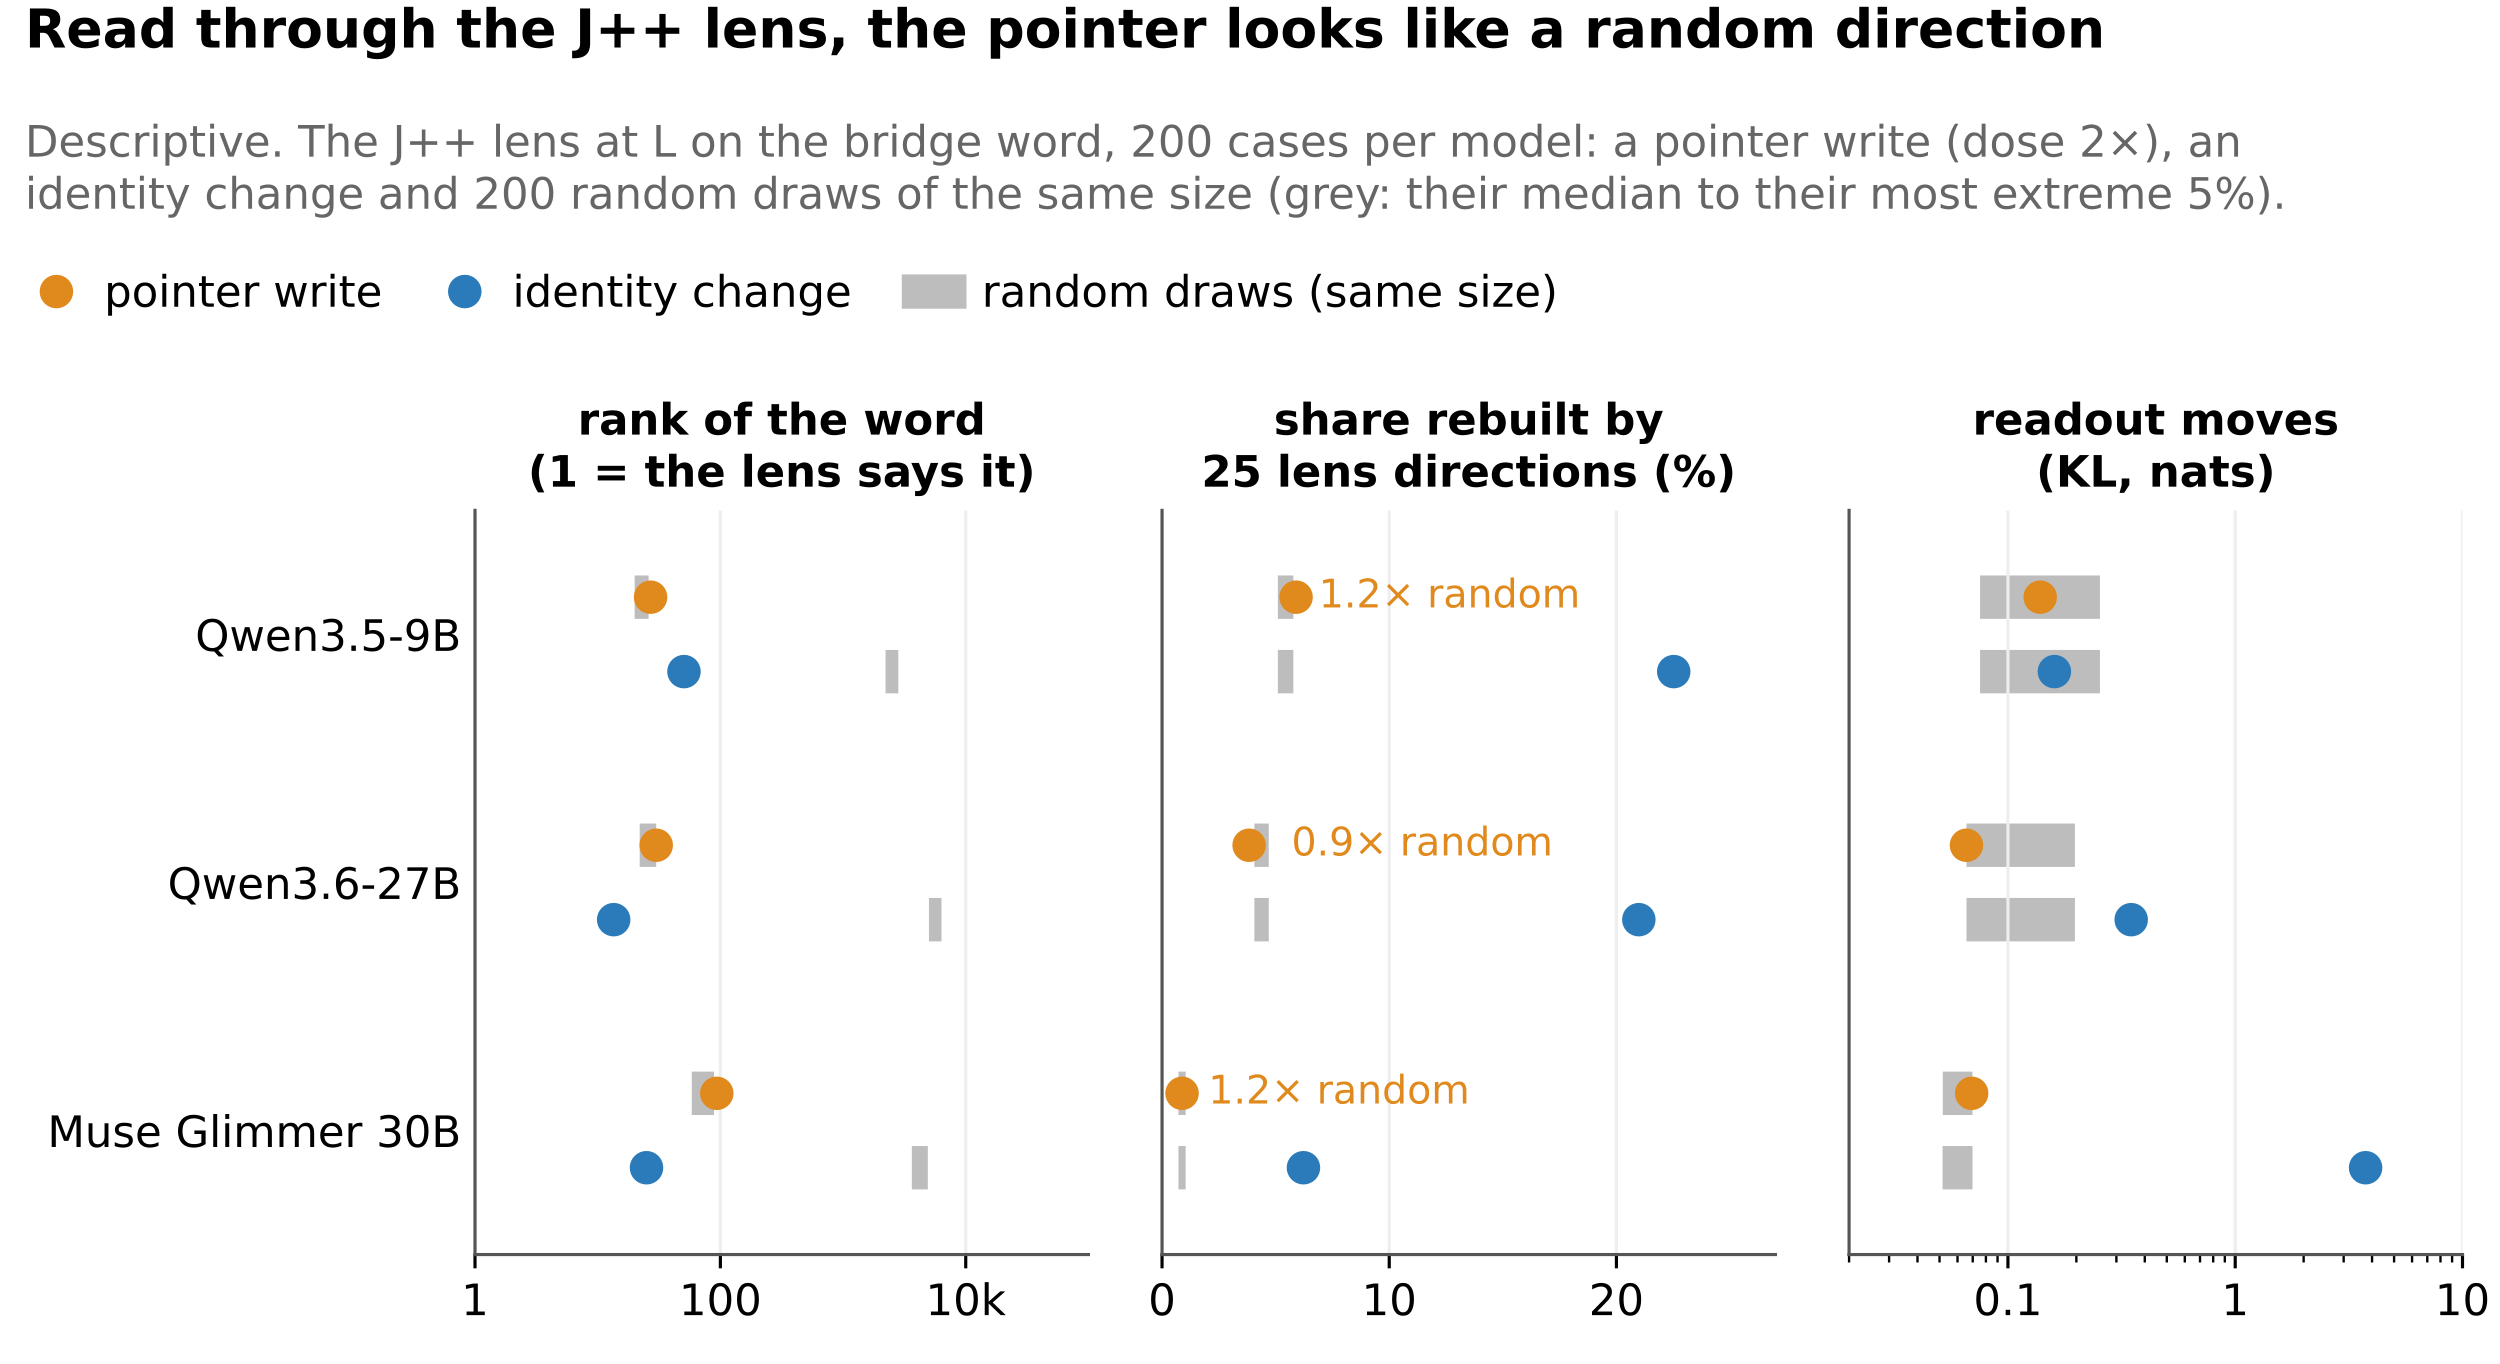
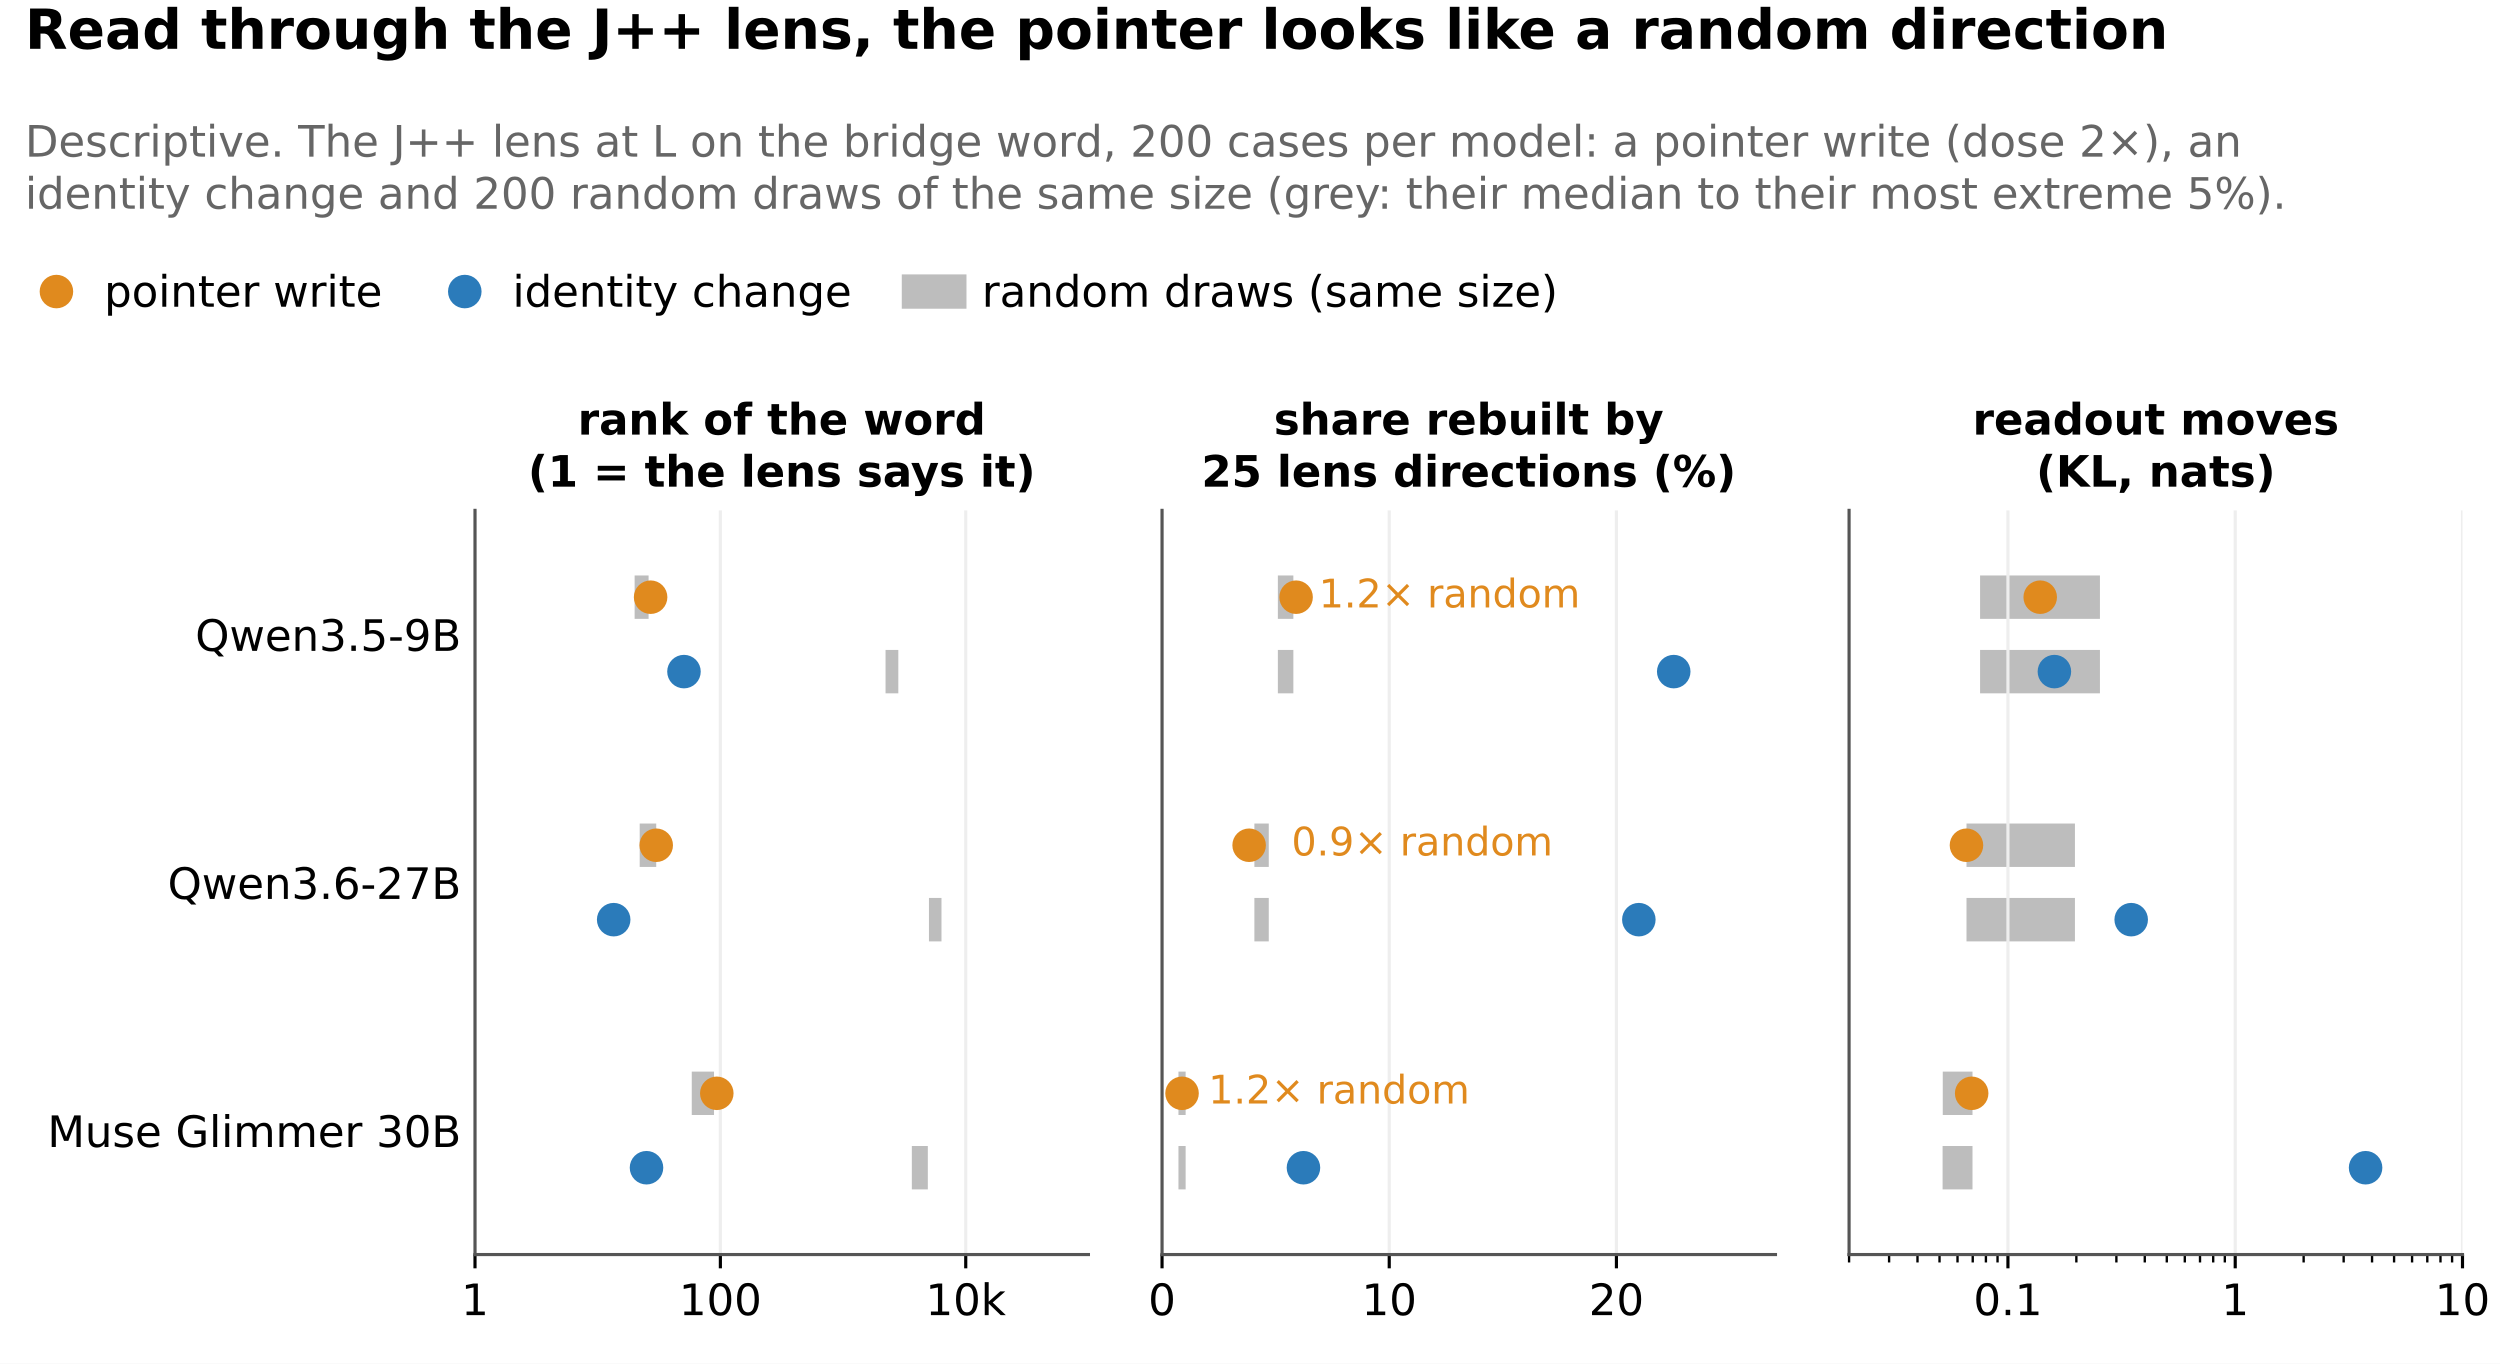
<svg xmlns="http://www.w3.org/2000/svg" xmlns:xlink="http://www.w3.org/1999/xlink" width="633.6pt" height="345.6pt" viewBox="0 0 633.6 345.6" version="1.1">
  <defs>
    <style type="text/css">*{stroke-linejoin: round; stroke-linecap: butt}</style>
  </defs>
  <g id="figure_1">
    <g id="patch_1">
      <path d="M 0 345.6  L 633.6 345.6  L 633.6 0  L 0 0  z " style="fill: #ffffff" />
    </g>
    <g id="axes_1">
      <g id="patch_2">
        <path d="M 120.384 317.952  L 275.851 317.952  L 275.851 129.348  L 120.384 129.348  z " style="fill: #ffffff" />
      </g>
      <g id="line2d_1">
-         <path d="M 160.837 151.352  L 164.38 151.352  " clip-path="url(#p29765ce013)" style="fill: none; stroke: #bdbdbd; stroke-width: 11" />
+         <path d="M 160.837 151.352  L 164.38 151.352  " clip-path="url(#p0147bc2cfa)" style="fill: none; stroke: #bdbdbd; stroke-width: 11" />
      </g>
      <g id="line2d_2">
-         <path d="M 224.433 170.212  L 227.669 170.212  " clip-path="url(#p29765ce013)" style="fill: none; stroke: #bdbdbd; stroke-width: 11" />
+         <path d="M 224.433 170.212  L 227.669 170.212  " clip-path="url(#p0147bc2cfa)" style="fill: none; stroke: #bdbdbd; stroke-width: 11" />
      </g>
      <g id="line2d_3">
-         <path d="M 162.124 214.22  L 166.313 214.22  " clip-path="url(#p29765ce013)" style="fill: none; stroke: #bdbdbd; stroke-width: 11" />
+         <path d="M 162.124 214.22  L 166.313 214.22  " clip-path="url(#p0147bc2cfa)" style="fill: none; stroke: #bdbdbd; stroke-width: 11" />
      </g>
      <g id="line2d_4">
-         <path d="M 235.434 233.08  L 238.611 233.08  " clip-path="url(#p29765ce013)" style="fill: none; stroke: #bdbdbd; stroke-width: 11" />
+         <path d="M 235.434 233.08  L 238.611 233.08  " clip-path="url(#p0147bc2cfa)" style="fill: none; stroke: #bdbdbd; stroke-width: 11" />
      </g>
      <g id="line2d_5">
-         <path d="M 175.319 277.088  L 180.959 277.088  " clip-path="url(#p29765ce013)" style="fill: none; stroke: #bdbdbd; stroke-width: 11" />
+         <path d="M 175.319 277.088  L 180.959 277.088  " clip-path="url(#p0147bc2cfa)" style="fill: none; stroke: #bdbdbd; stroke-width: 11" />
      </g>
      <g id="line2d_6">
-         <path d="M 231.097 295.948  L 235.15 295.948  " clip-path="url(#p29765ce013)" style="fill: none; stroke: #bdbdbd; stroke-width: 11" />
+         <path d="M 231.097 295.948  L 235.15 295.948  " clip-path="url(#p0147bc2cfa)" style="fill: none; stroke: #bdbdbd; stroke-width: 11" />
      </g>
      <g id="matplotlib.axis_1">
        <g id="xtick_1">
          <g id="line2d_7">
-             <path d="M 120.384 317.952  L 120.384 129.348  " clip-path="url(#p29765ce013)" style="fill: none; stroke: #eeeeee; stroke-width: 0.8; stroke-linecap: square" />
+             <path d="M 120.384 317.952  L 120.384 129.348  " clip-path="url(#p0147bc2cfa)" style="fill: none; stroke: #eeeeee; stroke-width: 0.8; stroke-linecap: square" />
          </g>
          <g id="line2d_8">
            <defs>
-               <path id="me01119629c" d="M 0 0  L 0 3.5  " style="stroke: #000000; stroke-width: 0.8" />
+               <path id="m48cd5ddd22" d="M 0 0  L 0 3.5  " style="stroke: #000000; stroke-width: 0.8" />
            </defs>
            <g>
-               <use xlink:href="#me01119629c" x="120.384" y="317.952" style="stroke: #000000; stroke-width: 0.8" />
+               <use xlink:href="#m48cd5ddd22" x="120.384" y="317.952" style="stroke: #000000; stroke-width: 0.8" />
            </g>
          </g>
          <g id="text_1">
            <text style="font-size: 11px; font-family: 'DejaVu Sans'; text-anchor: middle" x="120.384" y="333.309" transform="rotate(-0 120.384 333.3094)">1</text>
          </g>
        </g>
        <g id="xtick_2">
          <g id="line2d_9">
-             <path d="M 182.571 317.952  L 182.571 129.348  " clip-path="url(#p29765ce013)" style="fill: none; stroke: #eeeeee; stroke-width: 0.8; stroke-linecap: square" />
+             <path d="M 182.571 317.952  L 182.571 129.348  " clip-path="url(#p0147bc2cfa)" style="fill: none; stroke: #eeeeee; stroke-width: 0.8; stroke-linecap: square" />
          </g>
          <g id="line2d_10">
            <g>
-               <use xlink:href="#me01119629c" x="182.571" y="317.952" style="stroke: #000000; stroke-width: 0.8" />
+               <use xlink:href="#m48cd5ddd22" x="182.571" y="317.952" style="stroke: #000000; stroke-width: 0.8" />
            </g>
          </g>
          <g id="text_2">
            <text style="font-size: 11px; font-family: 'DejaVu Sans'; text-anchor: middle" x="182.571" y="333.309" transform="rotate(-0 182.5707 333.3094)">100</text>
          </g>
        </g>
        <g id="xtick_3">
          <g id="line2d_11">
-             <path d="M 244.757 317.952  L 244.757 129.348  " clip-path="url(#p29765ce013)" style="fill: none; stroke: #eeeeee; stroke-width: 0.8; stroke-linecap: square" />
+             <path d="M 244.757 317.952  L 244.757 129.348  " clip-path="url(#p0147bc2cfa)" style="fill: none; stroke: #eeeeee; stroke-width: 0.8; stroke-linecap: square" />
          </g>
          <g id="line2d_12">
            <g>
-               <use xlink:href="#me01119629c" x="244.757" y="317.952" style="stroke: #000000; stroke-width: 0.8" />
+               <use xlink:href="#m48cd5ddd22" x="244.757" y="317.952" style="stroke: #000000; stroke-width: 0.8" />
            </g>
          </g>
          <g id="text_3">
            <text style="font-size: 11px; font-family: 'DejaVu Sans'; text-anchor: middle" x="244.757" y="333.31" transform="rotate(-0 244.7573 333.3103)">10k</text>
          </g>
        </g>
      </g>
      <g id="matplotlib.axis_2">
        <g id="ytick_1">
          <g id="line2d_13" />
          <g id="text_4">
            <text style="font-size: 11px; font-family: 'DejaVu Sans'; text-anchor: end" x="116.884" y="164.961" transform="rotate(-0 116.884 164.9607)">Qwen3.5-9B</text>
          </g>
        </g>
        <g id="ytick_2">
          <g id="line2d_14" />
          <g id="text_5">
            <text style="font-size: 11px; font-family: 'DejaVu Sans'; text-anchor: end" x="116.884" y="227.829" transform="rotate(-0 116.884 227.8287)">Qwen3.6-27B</text>
          </g>
        </g>
        <g id="ytick_3">
          <g id="line2d_15" />
          <g id="text_6">
            <text style="font-size: 11px; font-family: 'DejaVu Sans'; text-anchor: end" x="116.884" y="290.697" transform="rotate(-0 116.884 290.6971)">Muse Glimmer 30B</text>
          </g>
        </g>
      </g>
      <g id="patch_3">
        <path d="M 120.384 317.952  L 120.384 129.348  " style="fill: none; stroke: #555555; stroke-width: 0.8; stroke-linejoin: miter; stroke-linecap: square" />
      </g>
      <g id="patch_4">
        <path d="M 120.384 317.952  L 275.851 317.952  " style="fill: none; stroke: #555555; stroke-width: 0.8; stroke-linejoin: miter; stroke-linecap: square" />
      </g>
      <g id="line2d_16">
        <defs>
-           <path id="mddafb975c4" d="M 0 3.75  C 0.995 3.75 1.948 3.355 2.652 2.652  C 3.355 1.948 3.75 0.995 3.75 0  C 3.75 -0.995 3.355 -1.948 2.652 -2.652  C 1.948 -3.355 0.995 -3.75 0 -3.75  C -0.995 -3.75 -1.948 -3.355 -2.652 -2.652  C -3.355 -1.948 -3.75 -0.995 -3.75 0  C -3.75 0.995 -3.355 1.948 -2.652 2.652  C -1.948 3.355 -0.995 3.75 0 3.75  z " style="stroke: #e08a1e" />
+           <path id="me5882a93a0" d="M 0 3.75  C 0.995 3.75 1.948 3.355 2.652 2.652  C 3.355 1.948 3.75 0.995 3.75 0  C 3.75 -0.995 3.355 -1.948 2.652 -2.652  C 1.948 -3.355 0.995 -3.75 0 -3.75  C -0.995 -3.75 -1.948 -3.355 -2.652 -2.652  C -3.355 -1.948 -3.75 -0.995 -3.75 0  C -3.75 0.995 -3.355 1.948 -2.652 2.652  C -1.948 3.355 -0.995 3.75 0 3.75  z " style="stroke: #e08a1e" />
        </defs>
-         <g clip-path="url(#p29765ce013)">
-           <use xlink:href="#mddafb975c4" x="164.89" y="151.352" style="fill: #e08a1e; stroke: #e08a1e" />
+         <g clip-path="url(#p0147bc2cfa)">
+           <use xlink:href="#me5882a93a0" x="164.89" y="151.352" style="fill: #e08a1e; stroke: #e08a1e" />
        </g>
      </g>
      <g id="line2d_17">
        <defs>
-           <path id="m0f82e8a79a" d="M 0 3.75  C 0.995 3.75 1.948 3.355 2.652 2.652  C 3.355 1.948 3.75 0.995 3.75 0  C 3.75 -0.995 3.355 -1.948 2.652 -2.652  C 1.948 -3.355 0.995 -3.75 0 -3.75  C -0.995 -3.75 -1.948 -3.355 -2.652 -2.652  C -3.355 -1.948 -3.75 -0.995 -3.75 0  C -3.75 0.995 -3.355 1.948 -2.652 2.652  C -1.948 3.355 -0.995 3.75 0 3.75  z " style="stroke: #2b7bba" />
+           <path id="mff96b3a1f1" d="M 0 3.75  C 0.995 3.75 1.948 3.355 2.652 2.652  C 3.355 1.948 3.75 0.995 3.75 0  C 3.75 -0.995 3.355 -1.948 2.652 -2.652  C 1.948 -3.355 0.995 -3.75 0 -3.75  C -0.995 -3.75 -1.948 -3.355 -2.652 -2.652  C -3.355 -1.948 -3.75 -0.995 -3.75 0  C -3.75 0.995 -3.355 1.948 -2.652 2.652  C -1.948 3.355 -0.995 3.75 0 3.75  z " style="stroke: #2b7bba" />
        </defs>
-         <g clip-path="url(#p29765ce013)">
-           <use xlink:href="#m0f82e8a79a" x="173.345" y="170.212" style="fill: #2b7bba; stroke: #2b7bba" />
+         <g clip-path="url(#p0147bc2cfa)">
+           <use xlink:href="#mff96b3a1f1" x="173.345" y="170.212" style="fill: #2b7bba; stroke: #2b7bba" />
        </g>
      </g>
      <g id="line2d_18">
-         <g clip-path="url(#p29765ce013)">
-           <use xlink:href="#mddafb975c4" x="166.313" y="214.22" style="fill: #e08a1e; stroke: #e08a1e" />
+         <g clip-path="url(#p0147bc2cfa)">
+           <use xlink:href="#me5882a93a0" x="166.313" y="214.22" style="fill: #e08a1e; stroke: #e08a1e" />
        </g>
      </g>
      <g id="line2d_19">
-         <g clip-path="url(#p29765ce013)">
-           <use xlink:href="#m0f82e8a79a" x="155.53" y="233.08" style="fill: #2b7bba; stroke: #2b7bba" />
+         <g clip-path="url(#p0147bc2cfa)">
+           <use xlink:href="#mff96b3a1f1" x="155.53" y="233.08" style="fill: #2b7bba; stroke: #2b7bba" />
        </g>
      </g>
      <g id="line2d_20">
-         <g clip-path="url(#p29765ce013)">
-           <use xlink:href="#mddafb975c4" x="181.663" y="277.088" style="fill: #e08a1e; stroke: #e08a1e" />
+         <g clip-path="url(#p0147bc2cfa)">
+           <use xlink:href="#me5882a93a0" x="181.663" y="277.088" style="fill: #e08a1e; stroke: #e08a1e" />
        </g>
      </g>
      <g id="line2d_21">
-         <g clip-path="url(#p29765ce013)">
-           <use xlink:href="#m0f82e8a79a" x="163.851" y="295.948" style="fill: #2b7bba; stroke: #2b7bba" />
+         <g clip-path="url(#p0147bc2cfa)">
+           <use xlink:href="#mff96b3a1f1" x="163.851" y="295.948" style="fill: #2b7bba; stroke: #2b7bba" />
        </g>
      </g>
      <g id="text_7">
        <text style="font-weight: 700; font-size: 11px; font-family: 'DejaVu Sans'" transform="translate(146.4216 110.145)">rank of the word</text>
        <text style="font-weight: 700; font-size: 11px; font-family: 'DejaVu Sans'" transform="translate(133.8129 123.348)">(1 = the lens says it)</text>
      </g>
    </g>
    <g id="axes_2">
      <g id="patch_5">
        <path d="M 294.507 317.952  L 449.973 317.952  L 449.973 129.348  L 294.507 129.348  z " style="fill: #ffffff" />
      </g>
      <g id="line2d_22">
-         <path d="M 323.862 151.352  L 327.788 151.352  " clip-path="url(#pad561afc93)" style="fill: none; stroke: #bdbdbd; stroke-width: 11" />
+         <path d="M 323.862 151.352  L 327.788 151.352  " clip-path="url(#p304fa556c6)" style="fill: none; stroke: #bdbdbd; stroke-width: 11" />
      </g>
      <g id="line2d_23">
-         <path d="M 323.862 170.212  L 327.788 170.212  " clip-path="url(#pad561afc93)" style="fill: none; stroke: #bdbdbd; stroke-width: 11" />
+         <path d="M 323.862 170.212  L 327.788 170.212  " clip-path="url(#p304fa556c6)" style="fill: none; stroke: #bdbdbd; stroke-width: 11" />
      </g>
      <g id="line2d_24">
-         <path d="M 317.91 214.22  L 321.559 214.22  " clip-path="url(#pad561afc93)" style="fill: none; stroke: #bdbdbd; stroke-width: 11" />
+         <path d="M 317.91 214.22  L 321.559 214.22  " clip-path="url(#p304fa556c6)" style="fill: none; stroke: #bdbdbd; stroke-width: 11" />
      </g>
      <g id="line2d_25">
-         <path d="M 317.91 233.08  L 321.559 233.08  " clip-path="url(#pad561afc93)" style="fill: none; stroke: #bdbdbd; stroke-width: 11" />
+         <path d="M 317.91 233.08  L 321.559 233.08  " clip-path="url(#p304fa556c6)" style="fill: none; stroke: #bdbdbd; stroke-width: 11" />
      </g>
      <g id="line2d_26">
-         <path d="M 298.667 277.088  L 300.487 277.088  " clip-path="url(#pad561afc93)" style="fill: none; stroke: #bdbdbd; stroke-width: 11" />
+         <path d="M 298.667 277.088  L 300.487 277.088  " clip-path="url(#p304fa556c6)" style="fill: none; stroke: #bdbdbd; stroke-width: 11" />
      </g>
      <g id="line2d_27">
-         <path d="M 298.667 295.948  L 300.487 295.948  " clip-path="url(#pad561afc93)" style="fill: none; stroke: #bdbdbd; stroke-width: 11" />
+         <path d="M 298.667 295.948  L 300.487 295.948  " clip-path="url(#p304fa556c6)" style="fill: none; stroke: #bdbdbd; stroke-width: 11" />
      </g>
      <g id="matplotlib.axis_3">
        <g id="xtick_4">
          <g id="line2d_28">
-             <path d="M 294.507 317.952  L 294.507 129.348  " clip-path="url(#pad561afc93)" style="fill: none; stroke: #eeeeee; stroke-width: 0.8; stroke-linecap: square" />
+             <path d="M 294.507 317.952  L 294.507 129.348  " clip-path="url(#p304fa556c6)" style="fill: none; stroke: #eeeeee; stroke-width: 0.8; stroke-linecap: square" />
          </g>
          <g id="line2d_29">
            <g>
-               <use xlink:href="#me01119629c" x="294.507" y="317.952" style="stroke: #000000; stroke-width: 0.8" />
+               <use xlink:href="#m48cd5ddd22" x="294.507" y="317.952" style="stroke: #000000; stroke-width: 0.8" />
            </g>
          </g>
          <g id="text_8">
            <text style="font-size: 11px; font-family: 'DejaVu Sans'; text-anchor: middle" x="294.507" y="333.309" transform="rotate(-0 294.5067 333.3094)">0</text>
          </g>
        </g>
        <g id="xtick_5">
          <g id="line2d_30">
-             <path d="M 352.087 317.952  L 352.087 129.348  " clip-path="url(#pad561afc93)" style="fill: none; stroke: #eeeeee; stroke-width: 0.8; stroke-linecap: square" />
+             <path d="M 352.087 317.952  L 352.087 129.348  " clip-path="url(#p304fa556c6)" style="fill: none; stroke: #eeeeee; stroke-width: 0.8; stroke-linecap: square" />
          </g>
          <g id="line2d_31">
            <g>
-               <use xlink:href="#me01119629c" x="352.087" y="317.952" style="stroke: #000000; stroke-width: 0.8" />
+               <use xlink:href="#m48cd5ddd22" x="352.087" y="317.952" style="stroke: #000000; stroke-width: 0.8" />
            </g>
          </g>
          <g id="text_9">
            <text style="font-size: 11px; font-family: 'DejaVu Sans'; text-anchor: middle" x="352.087" y="333.309" transform="rotate(-0 352.0869 333.3094)">10</text>
          </g>
        </g>
        <g id="xtick_6">
          <g id="line2d_32">
-             <path d="M 409.667 317.952  L 409.667 129.348  " clip-path="url(#pad561afc93)" style="fill: none; stroke: #eeeeee; stroke-width: 0.8; stroke-linecap: square" />
+             <path d="M 409.667 317.952  L 409.667 129.348  " clip-path="url(#p304fa556c6)" style="fill: none; stroke: #eeeeee; stroke-width: 0.8; stroke-linecap: square" />
          </g>
          <g id="line2d_33">
            <g>
-               <use xlink:href="#me01119629c" x="409.667" y="317.952" style="stroke: #000000; stroke-width: 0.8" />
+               <use xlink:href="#m48cd5ddd22" x="409.667" y="317.952" style="stroke: #000000; stroke-width: 0.8" />
            </g>
          </g>
          <g id="text_10">
            <text style="font-size: 11px; font-family: 'DejaVu Sans'; text-anchor: middle" x="409.667" y="333.309" transform="rotate(-0 409.6672 333.3094)">20</text>
          </g>
        </g>
      </g>
      <g id="matplotlib.axis_4">
        <g id="ytick_4">
          <g id="line2d_34" />
        </g>
        <g id="ytick_5">
          <g id="line2d_35" />
        </g>
        <g id="ytick_6">
          <g id="line2d_36" />
        </g>
      </g>
      <g id="patch_6">
        <path d="M 294.507 317.952  L 294.507 129.348  " style="fill: none; stroke: #555555; stroke-width: 0.8; stroke-linejoin: miter; stroke-linecap: square" />
      </g>
      <g id="patch_7">
        <path d="M 294.507 317.952  L 449.973 317.952  " style="fill: none; stroke: #555555; stroke-width: 0.8; stroke-linejoin: miter; stroke-linecap: square" />
      </g>
      <g id="line2d_37">
-         <g clip-path="url(#pad561afc93)">
-           <use xlink:href="#mddafb975c4" x="328.48" y="151.352" style="fill: #e08a1e; stroke: #e08a1e" />
+         <g clip-path="url(#p304fa556c6)">
+           <use xlink:href="#me5882a93a0" x="328.48" y="151.352" style="fill: #e08a1e; stroke: #e08a1e" />
        </g>
      </g>
      <g id="line2d_38">
-         <g clip-path="url(#pad561afc93)">
-           <use xlink:href="#m0f82e8a79a" x="424.188" y="170.212" style="fill: #2b7bba; stroke: #2b7bba" />
+         <g clip-path="url(#p304fa556c6)">
+           <use xlink:href="#mff96b3a1f1" x="424.188" y="170.212" style="fill: #2b7bba; stroke: #2b7bba" />
        </g>
      </g>
      <g id="text_11">
        <text style="font-size: 10px; font-family: 'DejaVu Sans'; text-anchor: start; fill: #e08a1e" x="334.238" y="153.95" transform="rotate(-0 334.2384 153.9498)">1.2× random</text>
      </g>
      <g id="line2d_39">
-         <g clip-path="url(#pad561afc93)">
-           <use xlink:href="#mddafb975c4" x="316.579" y="214.22" style="fill: #e08a1e; stroke: #e08a1e" />
+         <g clip-path="url(#p304fa556c6)">
+           <use xlink:href="#me5882a93a0" x="316.579" y="214.22" style="fill: #e08a1e; stroke: #e08a1e" />
        </g>
      </g>
      <g id="line2d_40">
-         <g clip-path="url(#pad561afc93)">
-           <use xlink:href="#m0f82e8a79a" x="415.347" y="233.08" style="fill: #2b7bba; stroke: #2b7bba" />
+         <g clip-path="url(#p304fa556c6)">
+           <use xlink:href="#mff96b3a1f1" x="415.347" y="233.08" style="fill: #2b7bba; stroke: #2b7bba" />
        </g>
      </g>
      <g id="text_12">
        <text style="font-size: 10px; font-family: 'DejaVu Sans'; text-anchor: start; fill: #e08a1e" x="327.317" y="216.818" transform="rotate(-0 327.3172 216.8178)">0.9× random</text>
      </g>
      <g id="line2d_41">
-         <g clip-path="url(#pad561afc93)">
-           <use xlink:href="#mddafb975c4" x="299.577" y="277.088" style="fill: #e08a1e; stroke: #e08a1e" />
+         <g clip-path="url(#p304fa556c6)">
+           <use xlink:href="#me5882a93a0" x="299.577" y="277.088" style="fill: #e08a1e; stroke: #e08a1e" />
        </g>
      </g>
      <g id="line2d_42">
-         <g clip-path="url(#pad561afc93)">
-           <use xlink:href="#m0f82e8a79a" x="330.347" y="295.948" style="fill: #2b7bba; stroke: #2b7bba" />
+         <g clip-path="url(#p304fa556c6)">
+           <use xlink:href="#mff96b3a1f1" x="330.347" y="295.948" style="fill: #2b7bba; stroke: #2b7bba" />
        </g>
      </g>
      <g id="text_13">
        <text style="font-size: 10px; font-family: 'DejaVu Sans'; text-anchor: start; fill: #e08a1e" x="306.245" y="279.686" transform="rotate(-0 306.2452 279.6858)">1.2× random</text>
      </g>
      <g id="text_14">
        <text style="font-weight: 700; font-size: 11px; font-family: 'DejaVu Sans'" transform="translate(322.8509 110.145)">share rebuilt by</text>
        <text style="font-weight: 700; font-size: 11px; font-family: 'DejaVu Sans'" transform="translate(304.492 123.348)">25 lens directions (%)</text>
      </g>
    </g>
    <g id="axes_3">
      <g id="patch_8">
        <path d="M 468.629 317.952  L 624.096 317.952  L 624.096 129.348  L 468.629 129.348  z " style="fill: #ffffff" />
      </g>
      <g id="line2d_43">
-         <path d="M 501.83 151.352  L 532.207 151.352  " clip-path="url(#pac50a40440)" style="fill: none; stroke: #bdbdbd; stroke-width: 11" />
+         <path d="M 501.83 151.352  L 532.207 151.352  " clip-path="url(#p501426bed5)" style="fill: none; stroke: #bdbdbd; stroke-width: 11" />
      </g>
      <g id="line2d_44">
-         <path d="M 501.83 170.212  L 532.207 170.212  " clip-path="url(#pac50a40440)" style="fill: none; stroke: #bdbdbd; stroke-width: 11" />
+         <path d="M 501.83 170.212  L 532.207 170.212  " clip-path="url(#p501426bed5)" style="fill: none; stroke: #bdbdbd; stroke-width: 11" />
      </g>
      <g id="line2d_45">
-         <path d="M 498.388 214.22  L 525.872 214.22  " clip-path="url(#pac50a40440)" style="fill: none; stroke: #bdbdbd; stroke-width: 11" />
+         <path d="M 498.388 214.22  L 525.872 214.22  " clip-path="url(#p501426bed5)" style="fill: none; stroke: #bdbdbd; stroke-width: 11" />
      </g>
      <g id="line2d_46">
-         <path d="M 498.388 233.08  L 525.872 233.08  " clip-path="url(#pac50a40440)" style="fill: none; stroke: #bdbdbd; stroke-width: 11" />
+         <path d="M 498.388 233.08  L 525.872 233.08  " clip-path="url(#p501426bed5)" style="fill: none; stroke: #bdbdbd; stroke-width: 11" />
      </g>
      <g id="line2d_47">
-         <path d="M 492.373 277.088  L 499.911 277.088  " clip-path="url(#pac50a40440)" style="fill: none; stroke: #bdbdbd; stroke-width: 11" />
+         <path d="M 492.373 277.088  L 499.911 277.088  " clip-path="url(#p501426bed5)" style="fill: none; stroke: #bdbdbd; stroke-width: 11" />
      </g>
      <g id="line2d_48">
-         <path d="M 492.332 295.948  L 499.911 295.948  " clip-path="url(#pac50a40440)" style="fill: none; stroke: #bdbdbd; stroke-width: 11" />
+         <path d="M 492.332 295.948  L 499.911 295.948  " clip-path="url(#p501426bed5)" style="fill: none; stroke: #bdbdbd; stroke-width: 11" />
      </g>
      <g id="matplotlib.axis_5">
        <g id="xtick_7">
          <g id="line2d_49">
-             <path d="M 508.892 317.952  L 508.892 129.348  " clip-path="url(#pac50a40440)" style="fill: none; stroke: #eeeeee; stroke-width: 0.8; stroke-linecap: square" />
+             <path d="M 508.892 317.952  L 508.892 129.348  " clip-path="url(#p501426bed5)" style="fill: none; stroke: #eeeeee; stroke-width: 0.8; stroke-linecap: square" />
          </g>
          <g id="line2d_50">
            <g>
-               <use xlink:href="#me01119629c" x="508.892" y="317.952" style="stroke: #000000; stroke-width: 0.8" />
+               <use xlink:href="#m48cd5ddd22" x="508.892" y="317.952" style="stroke: #000000; stroke-width: 0.8" />
            </g>
          </g>
          <g id="text_15">
            <text style="font-size: 11px; font-family: 'DejaVu Sans'; text-anchor: middle" x="508.892" y="333.309" transform="rotate(-0 508.8916 333.3094)">0.1</text>
          </g>
        </g>
        <g id="xtick_8">
          <g id="line2d_51">
-             <path d="M 566.494 317.952  L 566.494 129.348  " clip-path="url(#pac50a40440)" style="fill: none; stroke: #eeeeee; stroke-width: 0.8; stroke-linecap: square" />
+             <path d="M 566.494 317.952  L 566.494 129.348  " clip-path="url(#p501426bed5)" style="fill: none; stroke: #eeeeee; stroke-width: 0.8; stroke-linecap: square" />
          </g>
          <g id="line2d_52">
            <g>
-               <use xlink:href="#me01119629c" x="566.494" y="317.952" style="stroke: #000000; stroke-width: 0.8" />
+               <use xlink:href="#m48cd5ddd22" x="566.494" y="317.952" style="stroke: #000000; stroke-width: 0.8" />
            </g>
          </g>
          <g id="text_16">
            <text style="font-size: 11px; font-family: 'DejaVu Sans'; text-anchor: middle" x="566.494" y="333.309" transform="rotate(-0 566.4938 333.3094)">1</text>
          </g>
        </g>
        <g id="xtick_9">
          <g id="line2d_53">
-             <path d="M 624.096 317.952  L 624.096 129.348  " clip-path="url(#pac50a40440)" style="fill: none; stroke: #eeeeee; stroke-width: 0.8; stroke-linecap: square" />
+             <path d="M 624.096 317.952  L 624.096 129.348  " clip-path="url(#p501426bed5)" style="fill: none; stroke: #eeeeee; stroke-width: 0.8; stroke-linecap: square" />
          </g>
          <g id="line2d_54">
            <g>
-               <use xlink:href="#me01119629c" x="624.096" y="317.952" style="stroke: #000000; stroke-width: 0.8" />
+               <use xlink:href="#m48cd5ddd22" x="624.096" y="317.952" style="stroke: #000000; stroke-width: 0.8" />
            </g>
          </g>
          <g id="text_17">
            <text style="font-size: 11px; font-family: 'DejaVu Sans'; text-anchor: middle" x="624.096" y="333.309" transform="rotate(-0 624.096 333.3094)">10</text>
          </g>
        </g>
        <g id="xtick_10">
          <g id="line2d_55">
            <defs>
-               <path id="m49164f6c4e" d="M 0 0  L 0 2  " style="stroke: #000000; stroke-width: 0.6" />
+               <path id="m1953bfc1fb" d="M 0 0  L 0 2  " style="stroke: #000000; stroke-width: 0.6" />
            </defs>
            <g>
-               <use xlink:href="#m49164f6c4e" x="468.629" y="317.952" style="stroke: #000000; stroke-width: 0.6" />
+               <use xlink:href="#m1953bfc1fb" x="468.629" y="317.952" style="stroke: #000000; stroke-width: 0.6" />
            </g>
          </g>
        </g>
        <g id="xtick_11">
          <g id="line2d_56">
            <g>
-               <use xlink:href="#m49164f6c4e" x="478.773" y="317.952" style="stroke: #000000; stroke-width: 0.6" />
+               <use xlink:href="#m1953bfc1fb" x="478.773" y="317.952" style="stroke: #000000; stroke-width: 0.6" />
            </g>
          </g>
        </g>
        <g id="xtick_12">
          <g id="line2d_57">
            <g>
-               <use xlink:href="#m49164f6c4e" x="485.969" y="317.952" style="stroke: #000000; stroke-width: 0.6" />
+               <use xlink:href="#m1953bfc1fb" x="485.969" y="317.952" style="stroke: #000000; stroke-width: 0.6" />
            </g>
          </g>
        </g>
        <g id="xtick_13">
          <g id="line2d_58">
            <g>
-               <use xlink:href="#m49164f6c4e" x="491.552" y="317.952" style="stroke: #000000; stroke-width: 0.6" />
+               <use xlink:href="#m1953bfc1fb" x="491.552" y="317.952" style="stroke: #000000; stroke-width: 0.6" />
            </g>
          </g>
        </g>
        <g id="xtick_14">
          <g id="line2d_59">
            <g>
-               <use xlink:href="#m49164f6c4e" x="496.113" y="317.952" style="stroke: #000000; stroke-width: 0.6" />
+               <use xlink:href="#m1953bfc1fb" x="496.113" y="317.952" style="stroke: #000000; stroke-width: 0.6" />
            </g>
          </g>
        </g>
        <g id="xtick_15">
          <g id="line2d_60">
            <g>
-               <use xlink:href="#m49164f6c4e" x="499.969" y="317.952" style="stroke: #000000; stroke-width: 0.6" />
+               <use xlink:href="#m1953bfc1fb" x="499.969" y="317.952" style="stroke: #000000; stroke-width: 0.6" />
            </g>
          </g>
        </g>
        <g id="xtick_16">
          <g id="line2d_61">
            <g>
-               <use xlink:href="#m49164f6c4e" x="503.309" y="317.952" style="stroke: #000000; stroke-width: 0.6" />
+               <use xlink:href="#m1953bfc1fb" x="503.309" y="317.952" style="stroke: #000000; stroke-width: 0.6" />
            </g>
          </g>
        </g>
        <g id="xtick_17">
          <g id="line2d_62">
            <g>
-               <use xlink:href="#m49164f6c4e" x="506.256" y="317.952" style="stroke: #000000; stroke-width: 0.6" />
+               <use xlink:href="#m1953bfc1fb" x="506.256" y="317.952" style="stroke: #000000; stroke-width: 0.6" />
            </g>
          </g>
        </g>
        <g id="xtick_18">
          <g id="line2d_63">
            <g>
-               <use xlink:href="#m49164f6c4e" x="526.232" y="317.952" style="stroke: #000000; stroke-width: 0.6" />
+               <use xlink:href="#m1953bfc1fb" x="526.232" y="317.952" style="stroke: #000000; stroke-width: 0.6" />
            </g>
          </g>
        </g>
        <g id="xtick_19">
          <g id="line2d_64">
            <g>
-               <use xlink:href="#m49164f6c4e" x="536.375" y="317.952" style="stroke: #000000; stroke-width: 0.6" />
+               <use xlink:href="#m1953bfc1fb" x="536.375" y="317.952" style="stroke: #000000; stroke-width: 0.6" />
            </g>
          </g>
        </g>
        <g id="xtick_20">
          <g id="line2d_65">
            <g>
-               <use xlink:href="#m49164f6c4e" x="543.572" y="317.952" style="stroke: #000000; stroke-width: 0.6" />
+               <use xlink:href="#m1953bfc1fb" x="543.572" y="317.952" style="stroke: #000000; stroke-width: 0.6" />
            </g>
          </g>
        </g>
        <g id="xtick_21">
          <g id="line2d_66">
            <g>
-               <use xlink:href="#m49164f6c4e" x="549.154" y="317.952" style="stroke: #000000; stroke-width: 0.6" />
+               <use xlink:href="#m1953bfc1fb" x="549.154" y="317.952" style="stroke: #000000; stroke-width: 0.6" />
            </g>
          </g>
        </g>
        <g id="xtick_22">
          <g id="line2d_67">
            <g>
-               <use xlink:href="#m49164f6c4e" x="553.715" y="317.952" style="stroke: #000000; stroke-width: 0.6" />
+               <use xlink:href="#m1953bfc1fb" x="553.715" y="317.952" style="stroke: #000000; stroke-width: 0.6" />
            </g>
          </g>
        </g>
        <g id="xtick_23">
          <g id="line2d_68">
            <g>
-               <use xlink:href="#m49164f6c4e" x="557.571" y="317.952" style="stroke: #000000; stroke-width: 0.6" />
+               <use xlink:href="#m1953bfc1fb" x="557.571" y="317.952" style="stroke: #000000; stroke-width: 0.6" />
            </g>
          </g>
        </g>
        <g id="xtick_24">
          <g id="line2d_69">
            <g>
-               <use xlink:href="#m49164f6c4e" x="560.912" y="317.952" style="stroke: #000000; stroke-width: 0.6" />
+               <use xlink:href="#m1953bfc1fb" x="560.912" y="317.952" style="stroke: #000000; stroke-width: 0.6" />
            </g>
          </g>
        </g>
        <g id="xtick_25">
          <g id="line2d_70">
            <g>
-               <use xlink:href="#m49164f6c4e" x="563.858" y="317.952" style="stroke: #000000; stroke-width: 0.6" />
+               <use xlink:href="#m1953bfc1fb" x="563.858" y="317.952" style="stroke: #000000; stroke-width: 0.6" />
            </g>
          </g>
        </g>
        <g id="xtick_26">
          <g id="line2d_71">
            <g>
-               <use xlink:href="#m49164f6c4e" x="583.834" y="317.952" style="stroke: #000000; stroke-width: 0.6" />
+               <use xlink:href="#m1953bfc1fb" x="583.834" y="317.952" style="stroke: #000000; stroke-width: 0.6" />
            </g>
          </g>
        </g>
        <g id="xtick_27">
          <g id="line2d_72">
            <g>
-               <use xlink:href="#m49164f6c4e" x="593.977" y="317.952" style="stroke: #000000; stroke-width: 0.6" />
+               <use xlink:href="#m1953bfc1fb" x="593.977" y="317.952" style="stroke: #000000; stroke-width: 0.6" />
            </g>
          </g>
        </g>
        <g id="xtick_28">
          <g id="line2d_73">
            <g>
-               <use xlink:href="#m49164f6c4e" x="601.174" y="317.952" style="stroke: #000000; stroke-width: 0.6" />
+               <use xlink:href="#m1953bfc1fb" x="601.174" y="317.952" style="stroke: #000000; stroke-width: 0.6" />
            </g>
          </g>
        </g>
        <g id="xtick_29">
          <g id="line2d_74">
            <g>
-               <use xlink:href="#m49164f6c4e" x="606.756" y="317.952" style="stroke: #000000; stroke-width: 0.6" />
+               <use xlink:href="#m1953bfc1fb" x="606.756" y="317.952" style="stroke: #000000; stroke-width: 0.6" />
            </g>
          </g>
        </g>
        <g id="xtick_30">
          <g id="line2d_75">
            <g>
-               <use xlink:href="#m49164f6c4e" x="611.317" y="317.952" style="stroke: #000000; stroke-width: 0.6" />
+               <use xlink:href="#m1953bfc1fb" x="611.317" y="317.952" style="stroke: #000000; stroke-width: 0.6" />
            </g>
          </g>
        </g>
        <g id="xtick_31">
          <g id="line2d_76">
            <g>
-               <use xlink:href="#m49164f6c4e" x="615.173" y="317.952" style="stroke: #000000; stroke-width: 0.6" />
+               <use xlink:href="#m1953bfc1fb" x="615.173" y="317.952" style="stroke: #000000; stroke-width: 0.6" />
            </g>
          </g>
        </g>
        <g id="xtick_32">
          <g id="line2d_77">
            <g>
-               <use xlink:href="#m49164f6c4e" x="618.514" y="317.952" style="stroke: #000000; stroke-width: 0.6" />
+               <use xlink:href="#m1953bfc1fb" x="618.514" y="317.952" style="stroke: #000000; stroke-width: 0.6" />
            </g>
          </g>
        </g>
        <g id="xtick_33">
          <g id="line2d_78">
            <g>
-               <use xlink:href="#m49164f6c4e" x="621.46" y="317.952" style="stroke: #000000; stroke-width: 0.6" />
+               <use xlink:href="#m1953bfc1fb" x="621.46" y="317.952" style="stroke: #000000; stroke-width: 0.6" />
            </g>
          </g>
        </g>
      </g>
      <g id="matplotlib.axis_6">
        <g id="ytick_7">
          <g id="line2d_79" />
        </g>
        <g id="ytick_8">
          <g id="line2d_80" />
        </g>
        <g id="ytick_9">
          <g id="line2d_81" />
        </g>
      </g>
      <g id="patch_9">
        <path d="M 468.629 317.952  L 468.629 129.348  " style="fill: none; stroke: #555555; stroke-width: 0.8; stroke-linejoin: miter; stroke-linecap: square" />
      </g>
      <g id="patch_10">
        <path d="M 468.629 317.952  L 624.096 317.952  " style="fill: none; stroke: #555555; stroke-width: 0.8; stroke-linejoin: miter; stroke-linecap: square" />
      </g>
      <g id="line2d_82">
-         <g clip-path="url(#pac50a40440)">
-           <use xlink:href="#mddafb975c4" x="517.071" y="151.352" style="fill: #e08a1e; stroke: #e08a1e" />
+         <g clip-path="url(#p501426bed5)">
+           <use xlink:href="#me5882a93a0" x="517.071" y="151.352" style="fill: #e08a1e; stroke: #e08a1e" />
        </g>
      </g>
      <g id="line2d_83">
-         <g clip-path="url(#pac50a40440)">
-           <use xlink:href="#m0f82e8a79a" x="520.666" y="170.212" style="fill: #2b7bba; stroke: #2b7bba" />
+         <g clip-path="url(#p501426bed5)">
+           <use xlink:href="#mff96b3a1f1" x="520.666" y="170.212" style="fill: #2b7bba; stroke: #2b7bba" />
        </g>
      </g>
      <g id="line2d_84">
-         <g clip-path="url(#pac50a40440)">
-           <use xlink:href="#mddafb975c4" x="498.381" y="214.22" style="fill: #e08a1e; stroke: #e08a1e" />
+         <g clip-path="url(#p501426bed5)">
+           <use xlink:href="#me5882a93a0" x="498.381" y="214.22" style="fill: #e08a1e; stroke: #e08a1e" />
        </g>
      </g>
      <g id="line2d_85">
-         <g clip-path="url(#pac50a40440)">
-           <use xlink:href="#m0f82e8a79a" x="540.129" y="233.08" style="fill: #2b7bba; stroke: #2b7bba" />
+         <g clip-path="url(#p501426bed5)">
+           <use xlink:href="#mff96b3a1f1" x="540.129" y="233.08" style="fill: #2b7bba; stroke: #2b7bba" />
        </g>
      </g>
      <g id="line2d_86">
-         <g clip-path="url(#pac50a40440)">
-           <use xlink:href="#mddafb975c4" x="499.699" y="277.088" style="fill: #e08a1e; stroke: #e08a1e" />
+         <g clip-path="url(#p501426bed5)">
+           <use xlink:href="#me5882a93a0" x="499.699" y="277.088" style="fill: #e08a1e; stroke: #e08a1e" />
        </g>
      </g>
      <g id="line2d_87">
-         <g clip-path="url(#pac50a40440)">
-           <use xlink:href="#m0f82e8a79a" x="599.534" y="295.948" style="fill: #2b7bba; stroke: #2b7bba" />
+         <g clip-path="url(#p501426bed5)">
+           <use xlink:href="#mff96b3a1f1" x="599.534" y="295.948" style="fill: #2b7bba; stroke: #2b7bba" />
        </g>
      </g>
      <g id="text_18">
        <text style="font-weight: 700; font-size: 11px; font-family: 'DejaVu Sans'" transform="translate(499.9349 110.1459)">readout moves</text>
        <text style="font-weight: 700; font-size: 11px; font-family: 'DejaVu Sans'" transform="translate(516.0362 123.348)">(KL, nats)</text>
      </g>
    </g>
    <g id="text_19">
-       <text style="font-weight: 700; font-size: 13.588px; font-family: 'DejaVu Sans'; text-anchor: start" x="6.336" y="12.053" transform="rotate(-0 6.336 12.05294)">Read through the J++ lens, the pointer looks like a random direction</text>
+       <text style="font-weight: 700; font-size: 14px; font-family: 'DejaVu Sans'; text-anchor: start" x="6.336" y="12.366" transform="rotate(-0 6.336 12.36581)">Read through the J++ lens, the pointer looks like a random direction</text>
    </g>
    <g id="text_20">
      <text style="font-size: 11px; font-family: 'DejaVu Sans'; fill: #666666" transform="translate(6.336 39.69935)">Descriptive. The J++ lens at L on the bridge word, 200 cases per model: a pointer write (dose 2×), an</text>
      <text style="font-size: 11px; font-family: 'DejaVu Sans'; fill: #666666" transform="translate(6.336 52.90236)">identity change and 200 random draws of the same size (grey: their median to their most extreme 5%).</text>
    </g>
    <g id="legend_1">
      <g id="line2d_88">
        <g>
-           <use xlink:href="#mddafb975c4" x="14.3" y="73.892" style="fill: #e08a1e; stroke: #e08a1e" />
+           <use xlink:href="#me5882a93a0" x="14.3" y="73.892" style="fill: #e08a1e; stroke: #e08a1e" />
        </g>
      </g>
      <g id="text_21">
        <text style="font-size: 11px; font-family: 'DejaVu Sans'; text-anchor: start" x="26.4" y="77.742" transform="rotate(-0 26.4 77.74228)">pointer write</text>
      </g>
      <g id="line2d_89">
        <g>
-           <use xlink:href="#m0f82e8a79a" x="117.795" y="73.892" style="fill: #2b7bba; stroke: #2b7bba" />
+           <use xlink:href="#mff96b3a1f1" x="117.795" y="73.892" style="fill: #2b7bba; stroke: #2b7bba" />
        </g>
      </g>
      <g id="text_22">
        <text style="font-size: 11px; font-family: 'DejaVu Sans'; text-anchor: start" x="129.895" y="77.742" transform="rotate(-0 129.8945 77.74228)">identity change</text>
      </g>
      <g id="patch_11">
        <path d="M 229.044 77.742  L 244.444 77.742  L 244.444 70.042  L 229.044 70.042  z " style="fill: #bdbdbd; stroke: #bdbdbd; stroke-linejoin: miter" />
      </g>
      <g id="text_23">
        <text style="font-size: 11px; font-family: 'DejaVu Sans'; text-anchor: start" x="248.844" y="77.742" transform="rotate(-0 248.8441 77.74228)">random draws (same size)</text>
      </g>
    </g>
  </g>
  <defs>
-     <clipPath id="p29765ce013">
+     <clipPath id="p0147bc2cfa">
      <rect x="120.384" y="129.348" width="155.467" height="188.604" />
    </clipPath>
-     <clipPath id="pad561afc93">
+     <clipPath id="p304fa556c6">
      <rect x="294.507" y="129.348" width="155.467" height="188.604" />
    </clipPath>
-     <clipPath id="pac50a40440">
+     <clipPath id="p501426bed5">
      <rect x="468.629" y="129.348" width="155.467" height="188.604" />
    </clipPath>
  </defs>
</svg>
